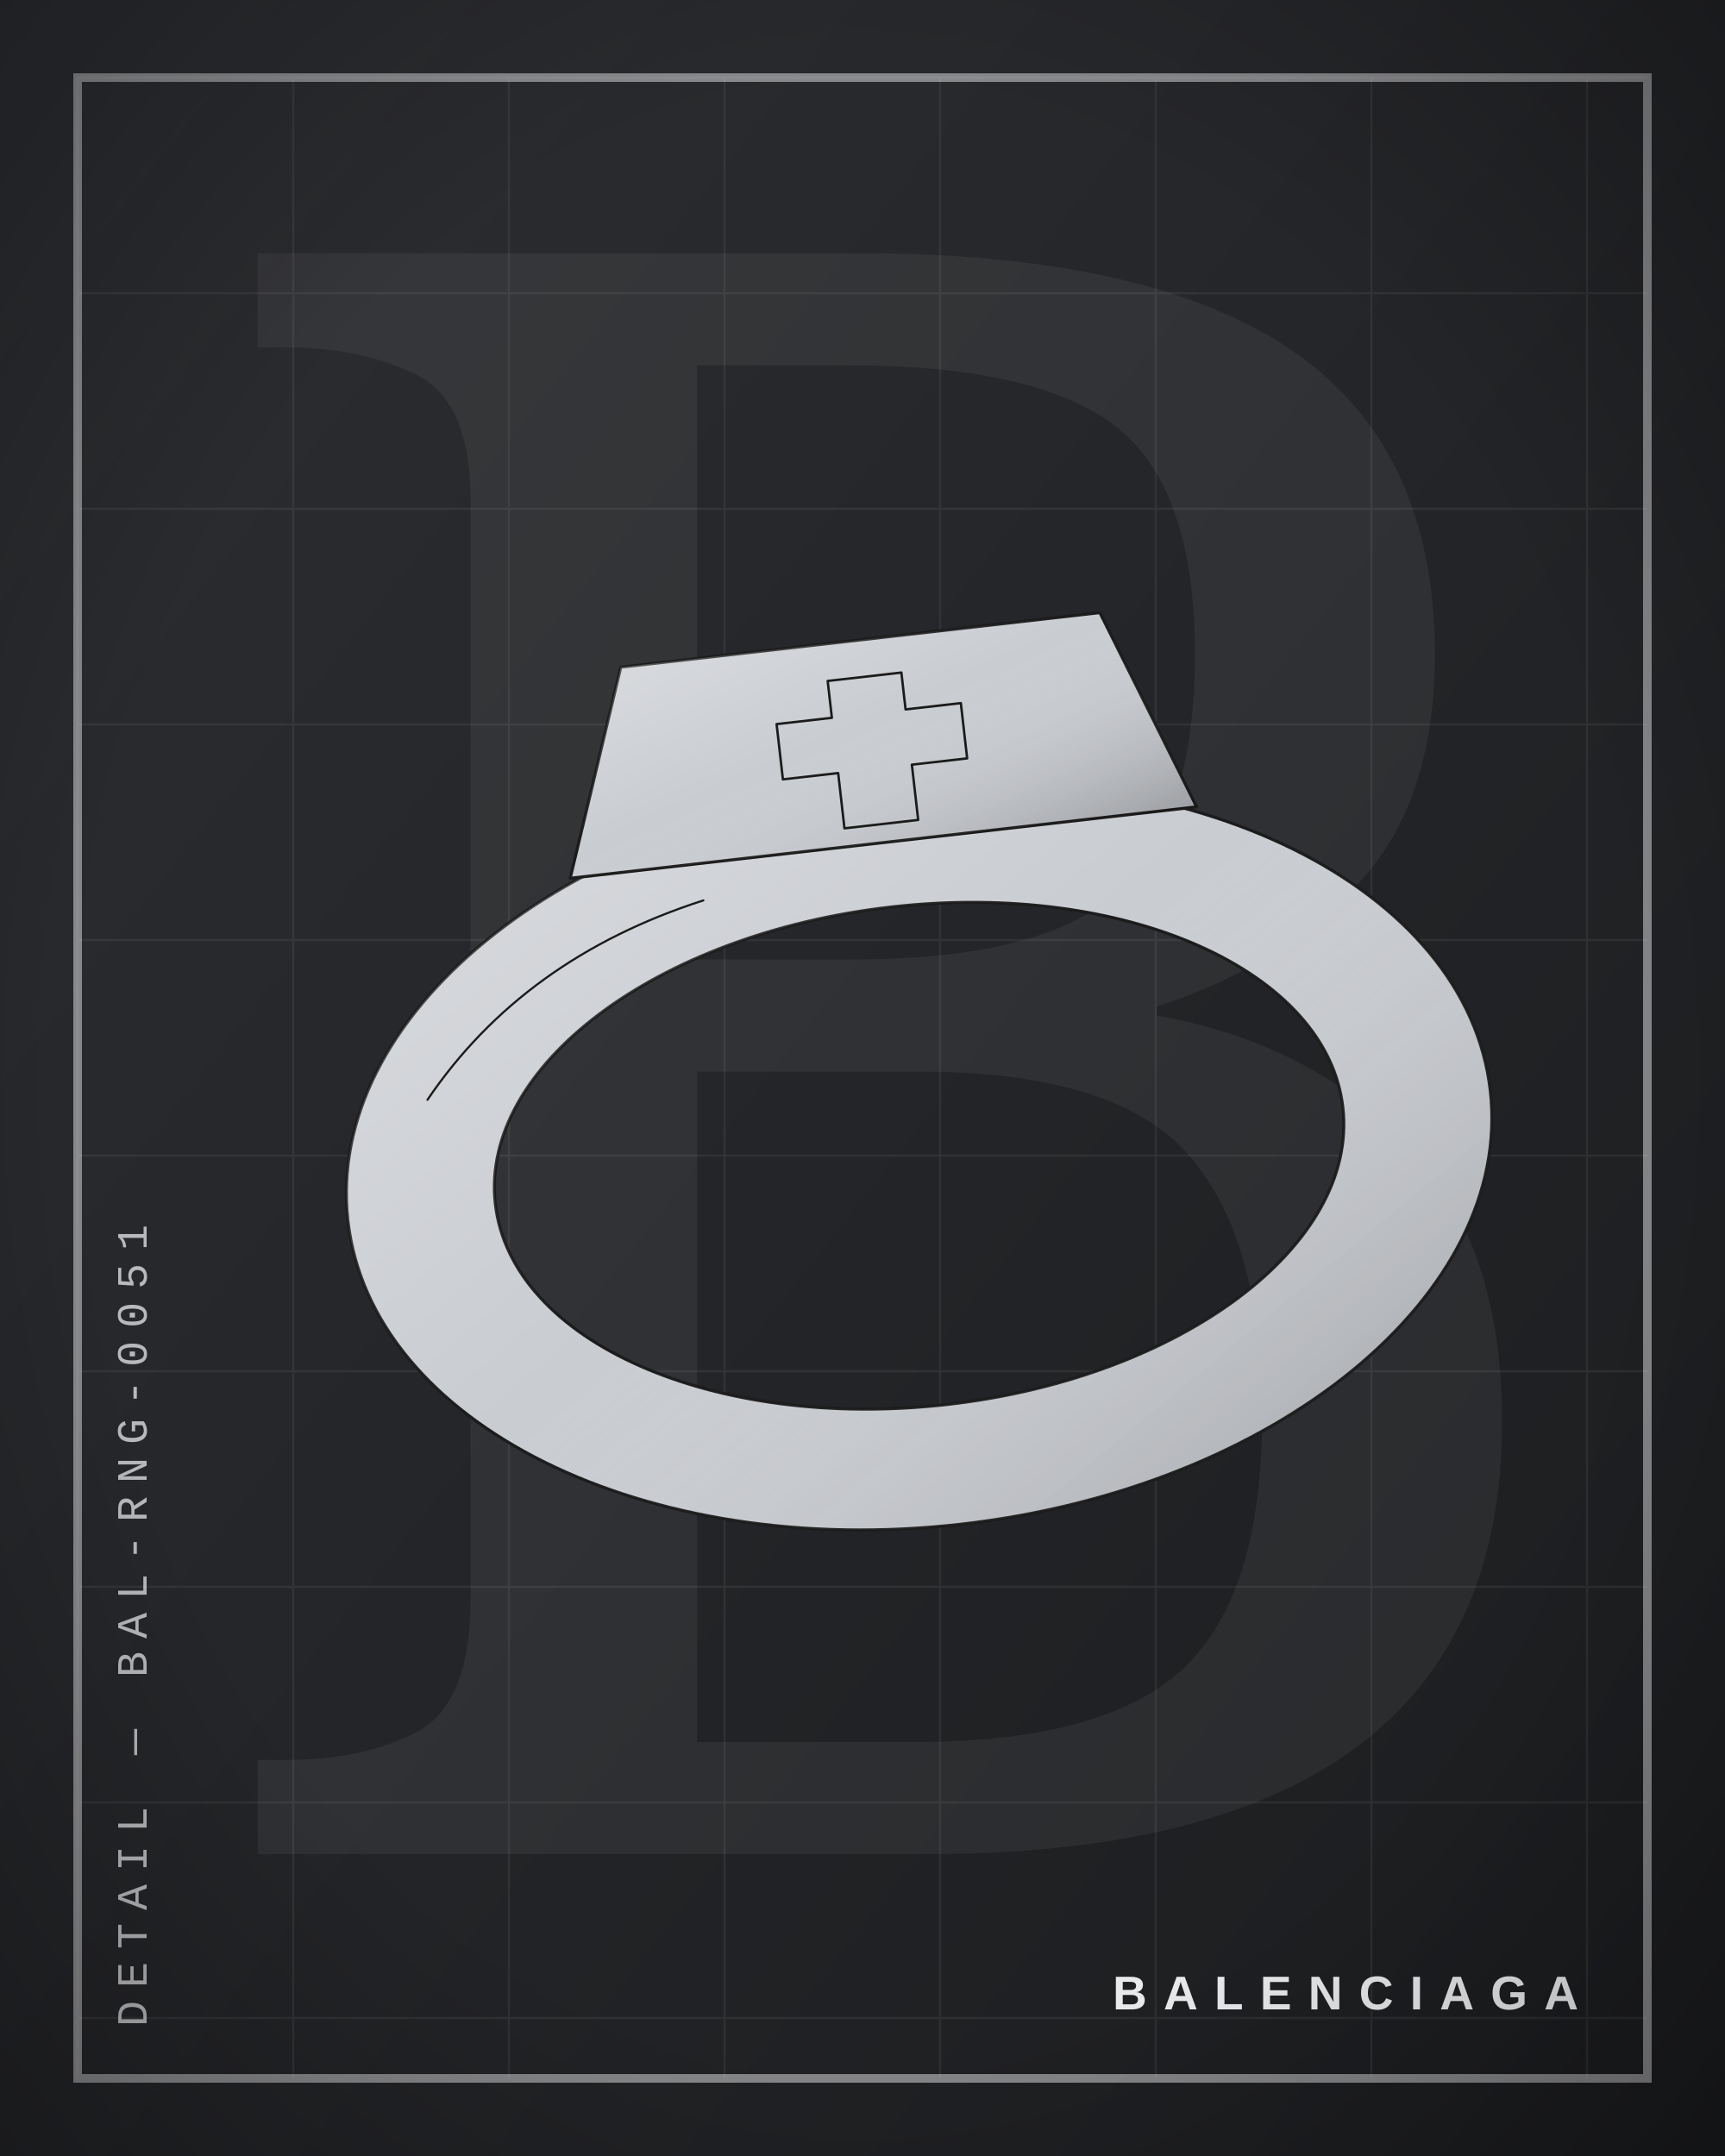
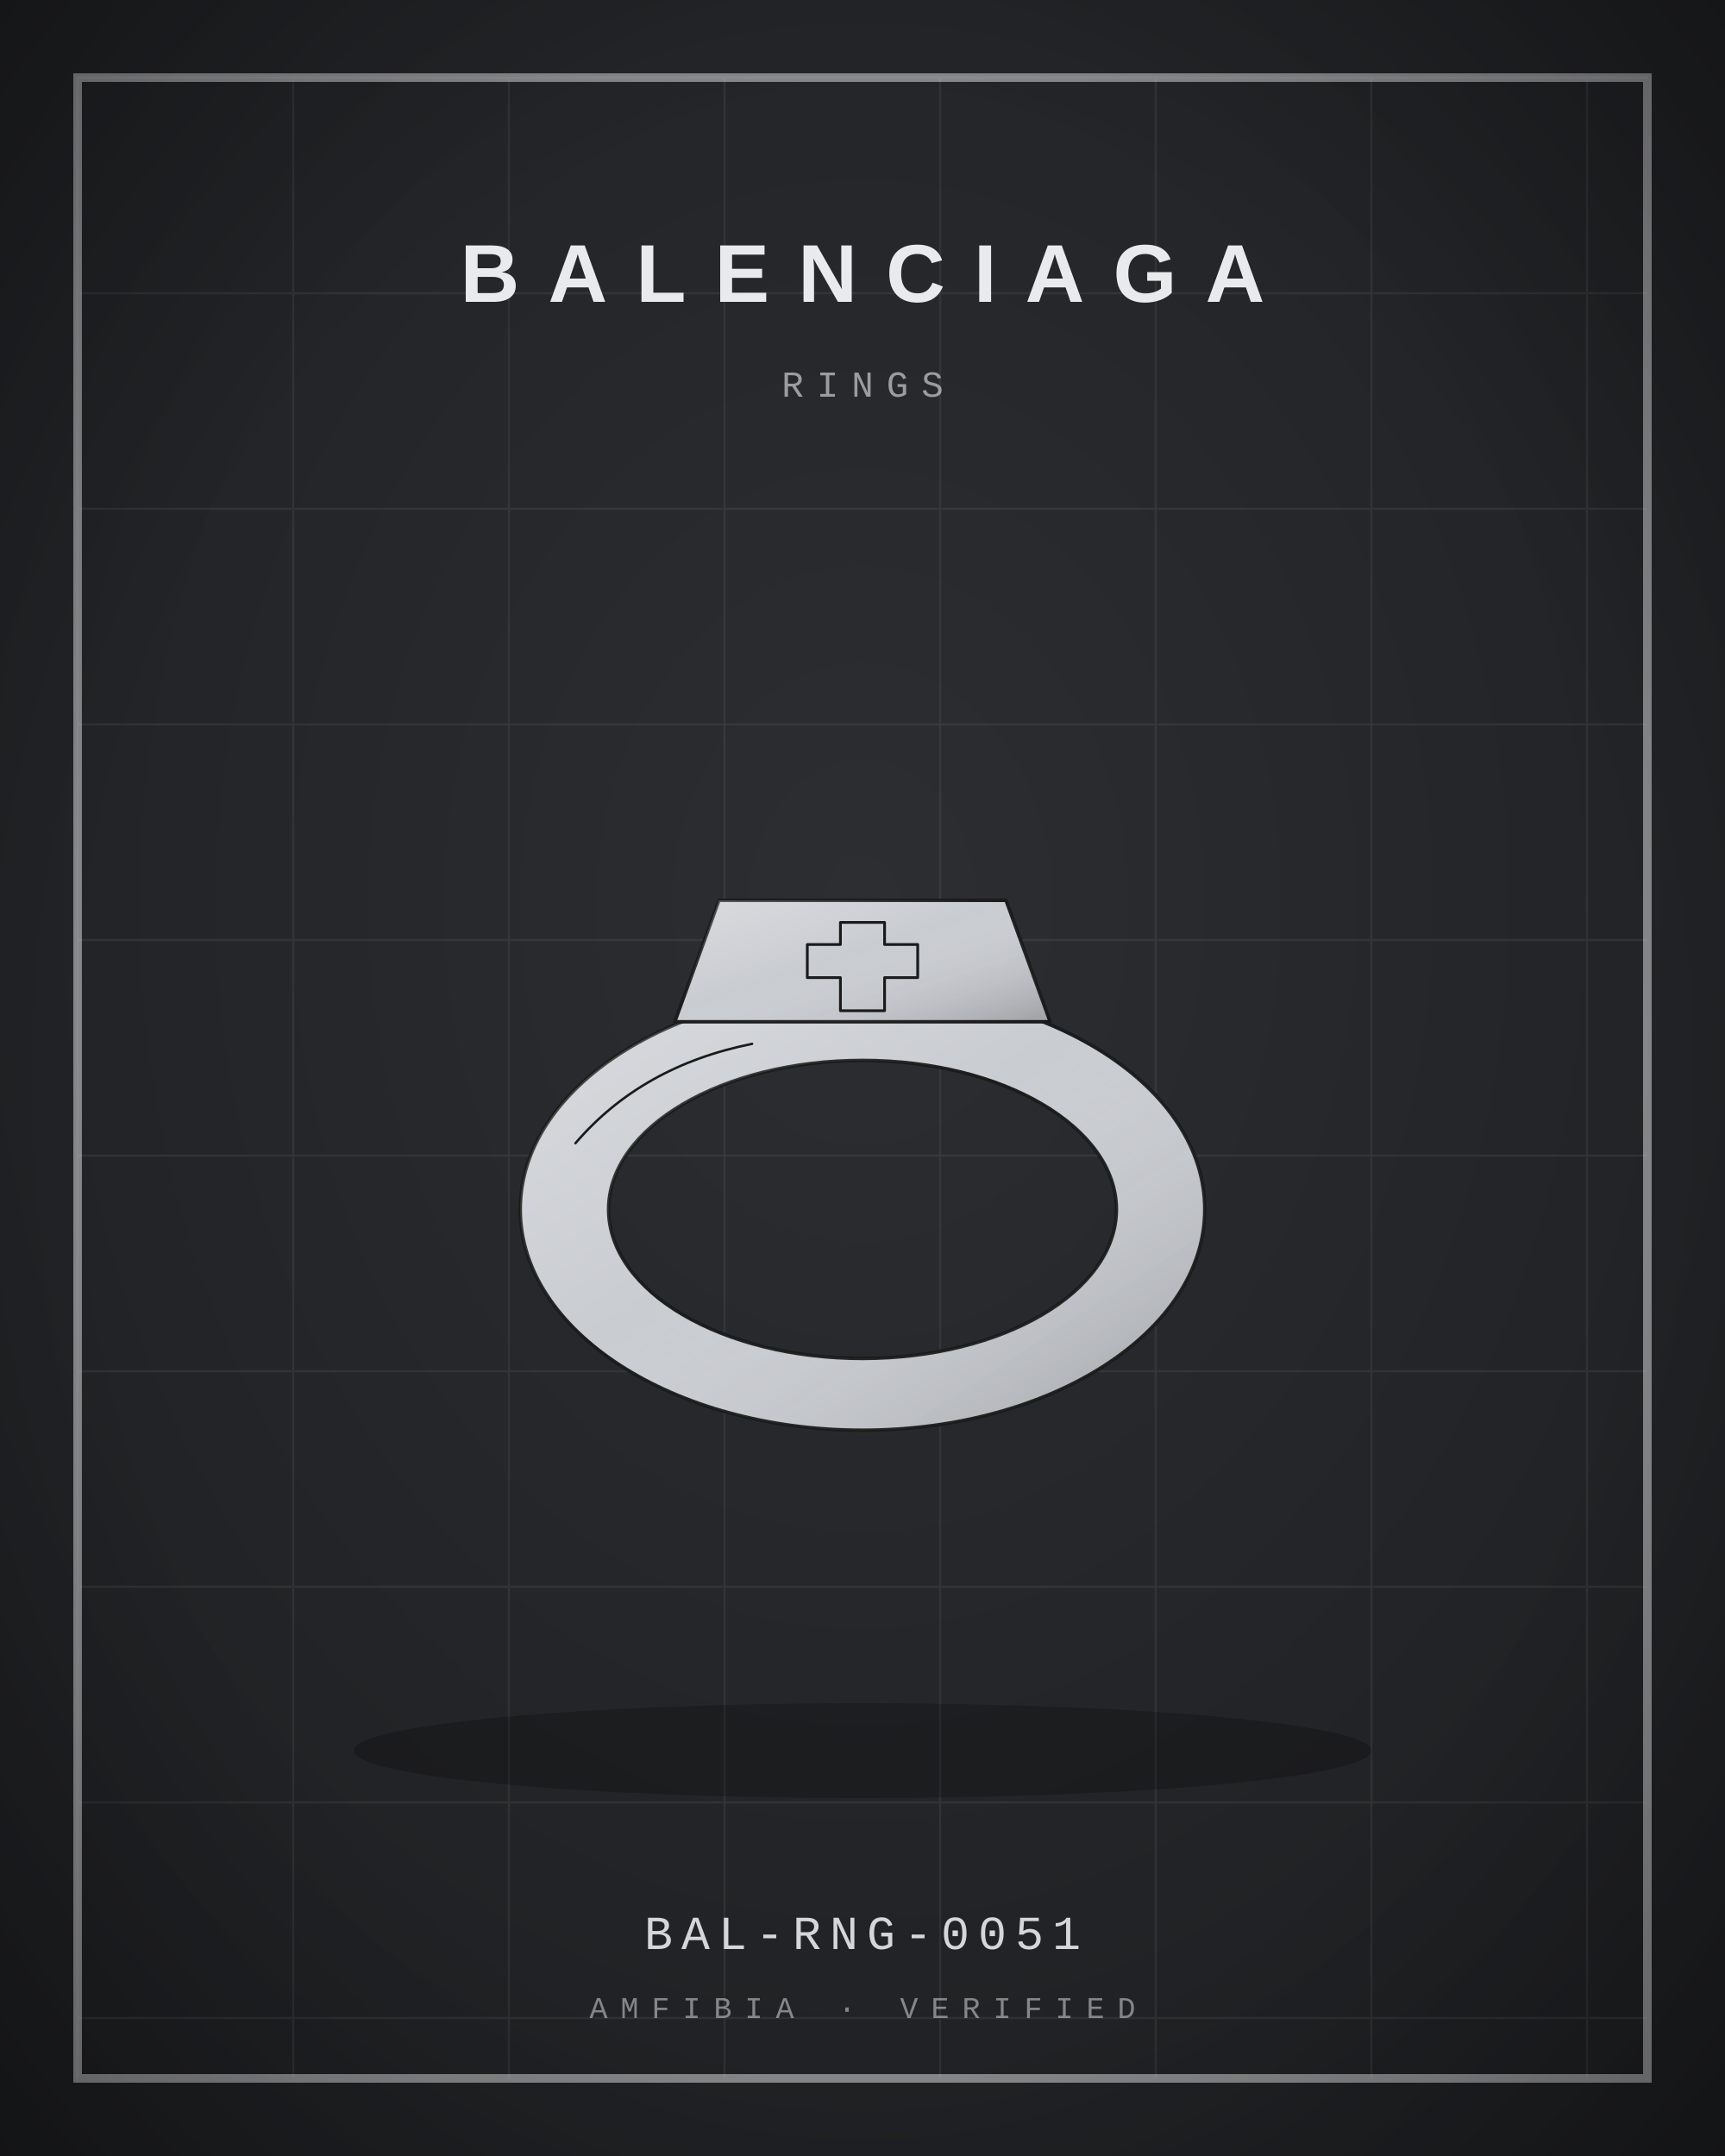
<svg xmlns="http://www.w3.org/2000/svg" viewBox="0 0 400 500" width="800" height="1000">
  <defs>
    <radialGradient id="bg" cx="50%" cy="42%" r="80%">
      <stop offset="0" stop-color="#2C2E32" />
      <stop offset="1" stop-color="#1B1C1E" />
    </radialGradient>
    <linearGradient id="bgd" x1="0" y1="0" x2="1" y2="1">
      <stop offset="0" stop-color="#2C2E32" />
      <stop offset="1" stop-color="#1B1C1E" />
    </linearGradient>
    <linearGradient id="sheen" x1="0" y1="0" x2="1" y2="1">
      <stop offset="0" stop-color="#fff" stop-opacity=".30" />
      <stop offset=".45" stop-color="#fff" stop-opacity="0" />
      <stop offset="1" stop-color="#000" stop-opacity=".22" />
    </linearGradient>
    <linearGradient id="multi" x1="0" y1="0" x2="1" y2="1">
      <stop offset="0" stop-color="#B3122E" />
      <stop offset=".35" stop-color="#C9A227" />
      <stop offset=".7" stop-color="#2F5D46" />
      <stop offset="1" stop-color="#3557A0" />
    </linearGradient>
    <radialGradient id="vig" cx="50%" cy="50%" r="75%">
      <stop offset=".6" stop-color="#000" stop-opacity="0" />
      <stop offset="1" stop-color="#000" stop-opacity=".35" />
    </radialGradient>
  </defs>
-   <rect width="400" height="500" fill="url(#bgd)" />
-   <text x="210" y="430" text-anchor="middle" font-family="Georgia, serif" font-size="520" fill="#E9EAEC" opacity="0.06">B</text>
+   <rect width="400" height="500" fill="url(#bg)" />
  <path d="M18 18 L18 482 M68 18 L68 482 M118 18 L118 482 M168 18 L168 482 M218 18 L218 482 M268 18 L268 482 M318 18 L318 482 M368 18 L368 482 M18 18 L382 18 M18 68 L382 68 M18 118 L382 118 M18 168 L382 168 M18 218 L382 218 M18 268 L382 268 M18 318 L382 318 M18 368 L382 368 M18 418 L382 418 M18 468 L382 468 " stroke="#E9EAEC" stroke-width="0.5" opacity="0.07" />
  <rect x="18" y="18" width="364" height="464" fill="none" stroke="#E9EAEC" stroke-width="2" opacity="0.5" />
-   <g transform="rotate(-6.5 200 250) translate(-4 20) scale(2.15)">
-     <path d="M38 116 A62 40 0 1 0 162 116 A62 40 0 1 0 38 116 Z M54 116 A46 27 0 1 1 146 116 A46 27 0 1 1 54 116 Z" fill-rule="evenodd" fill="#C9CCD1" stroke="#1B1B1B" stroke-width="1.4" stroke-linejoin="round" stroke-linecap="round" vector-effect="non-scaling-stroke" />
+   <ellipse cx="200" cy="406" rx="118" ry="11" fill="#000" opacity="0.22" />
+   <g transform="translate(72 132) scale(1.28)">
+     <path d="M38 116 A62 40 0 1 0 162 116 A62 40 0 1 0 38 116 Z M54 116 A46 27 0 1 1 146 116 A46 27 0 1 1 54 116 Z" fill-rule="evenodd" fill="#C9CCD1" stroke="#1B1B1B" stroke-width="1.6" stroke-linejoin="round" stroke-linecap="round" vector-effect="non-scaling-stroke" />
    <path d="M38 116 A62 40 0 1 0 162 116 A62 40 0 1 0 38 116 Z M54 116 A46 27 0 1 1 146 116 A46 27 0 1 1 54 116 Z" fill-rule="evenodd" fill="url(#sheen)" stroke="none" />
-     <path d="M74 60 L126 60 L134 82 L66 82 Z" fill="#C9CCD1" stroke="#1B1B1B" stroke-width="1.4" stroke-linejoin="round" stroke-linecap="round" vector-effect="non-scaling-stroke" />
+     <path d="M74 60 L126 60 L134 82 L66 82 Z" fill="#C9CCD1" stroke="#1B1B1B" stroke-width="1.6" stroke-linejoin="round" stroke-linecap="round" vector-effect="non-scaling-stroke" />
    <path d="M74 60 L126 60 L134 82 L66 82 Z" fill="url(#sheen)" stroke="none" />
-     <path d="M96 64 L104 64 L104 68 L110 68 L110 74 L104 74 L104 80 L96 80 L96 74 L90 74 L90 68 L96 68 Z" fill="none" stroke="#1B1B1B" stroke-width="1.12" stroke-linejoin="round" stroke-linecap="round" vector-effect="non-scaling-stroke" />
-     <path d="M48 104 Q60 90 80 86" fill="none" stroke="#1B1B1B" stroke-width="0.98" stroke-linejoin="round" stroke-linecap="round" vector-effect="non-scaling-stroke" />
-   </g>
-   <g transform="translate(34 470) rotate(-90)">
-     <text x="0" y="0" text-anchor="start" font-family="'Courier New', Courier, monospace" font-size="10" letter-spacing="3" fill="#E9EAEC" opacity="0.75">DETAIL — BAL-RNG-0051</text>
+     <path d="M96 64 L104 64 L104 68 L110 68 L110 74 L104 74 L104 80 L96 80 L96 74 L90 74 L90 68 L96 68 Z" fill="none" stroke="#1B1B1B" stroke-width="1.28" stroke-linejoin="round" stroke-linecap="round" vector-effect="non-scaling-stroke" />
+     <path d="M48 104 Q60 90 80 86" fill="none" stroke="#1B1B1B" stroke-width="1.12" stroke-linejoin="round" stroke-linecap="round" vector-effect="non-scaling-stroke" />
  </g>
  <g>
-     <text x="366" y="466" text-anchor="end" font-size="11" fill="#E9EAEC" font-family="Arial, Helvetica, sans-serif" font-weight="700" letter-spacing="3.85">BALENCIAGA</text>
+     <text x="200" y="70" text-anchor="middle" font-size="19" fill="#E9EAEC" font-family="Arial, Helvetica, sans-serif" font-weight="700" letter-spacing="6.65">BALENCIAGA</text>
  </g>
+   <text x="200" y="92" text-anchor="middle" font-family="'Courier New', Courier, monospace" font-size="8.5" letter-spacing="3" fill="#E9EAEC" opacity="0.6">RINGS</text>
+   <text x="200" y="452" text-anchor="middle" font-family="'Courier New', Courier, monospace" font-size="11" letter-spacing="2" fill="#E9EAEC" opacity="0.9">BAL-RNG-0051</text>
+   <text x="200" y="468" text-anchor="middle" font-family="'Courier New', Courier, monospace" font-size="7" letter-spacing="3" fill="#E9EAEC" opacity="0.5">AMFIBIA · VERIFIED</text>
  <rect width="400" height="500" fill="url(#vig)" />
</svg>
